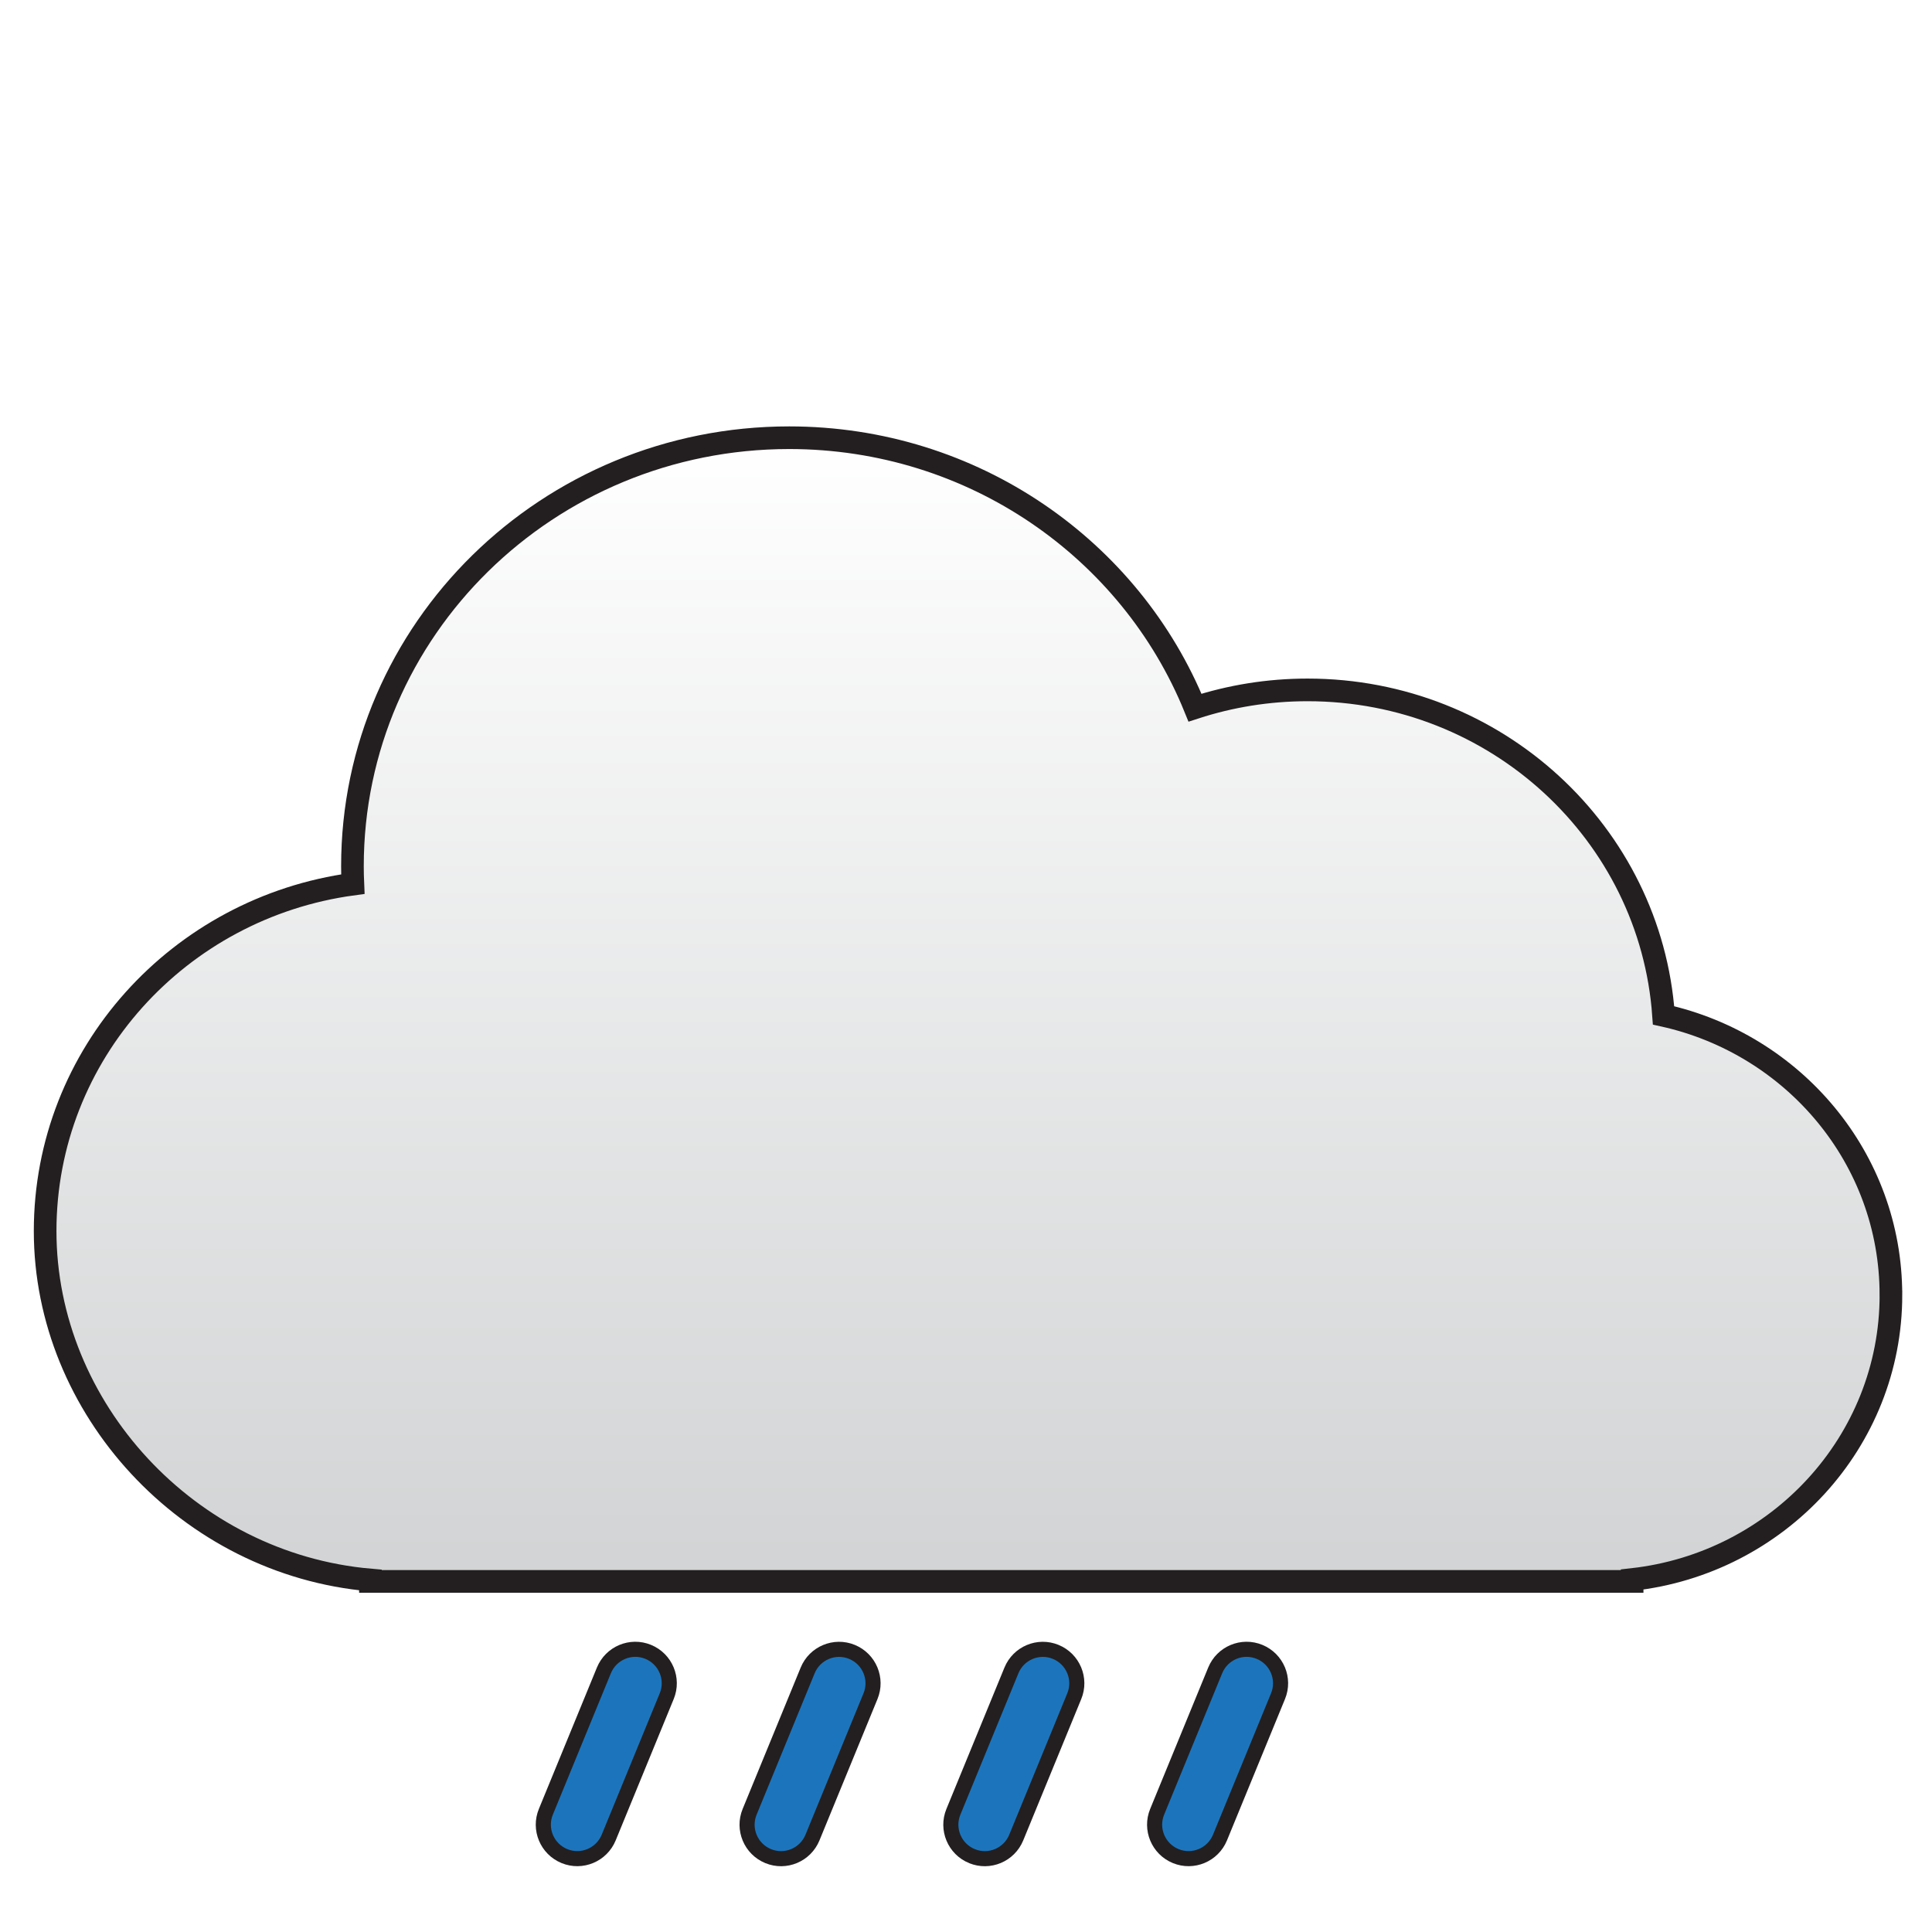
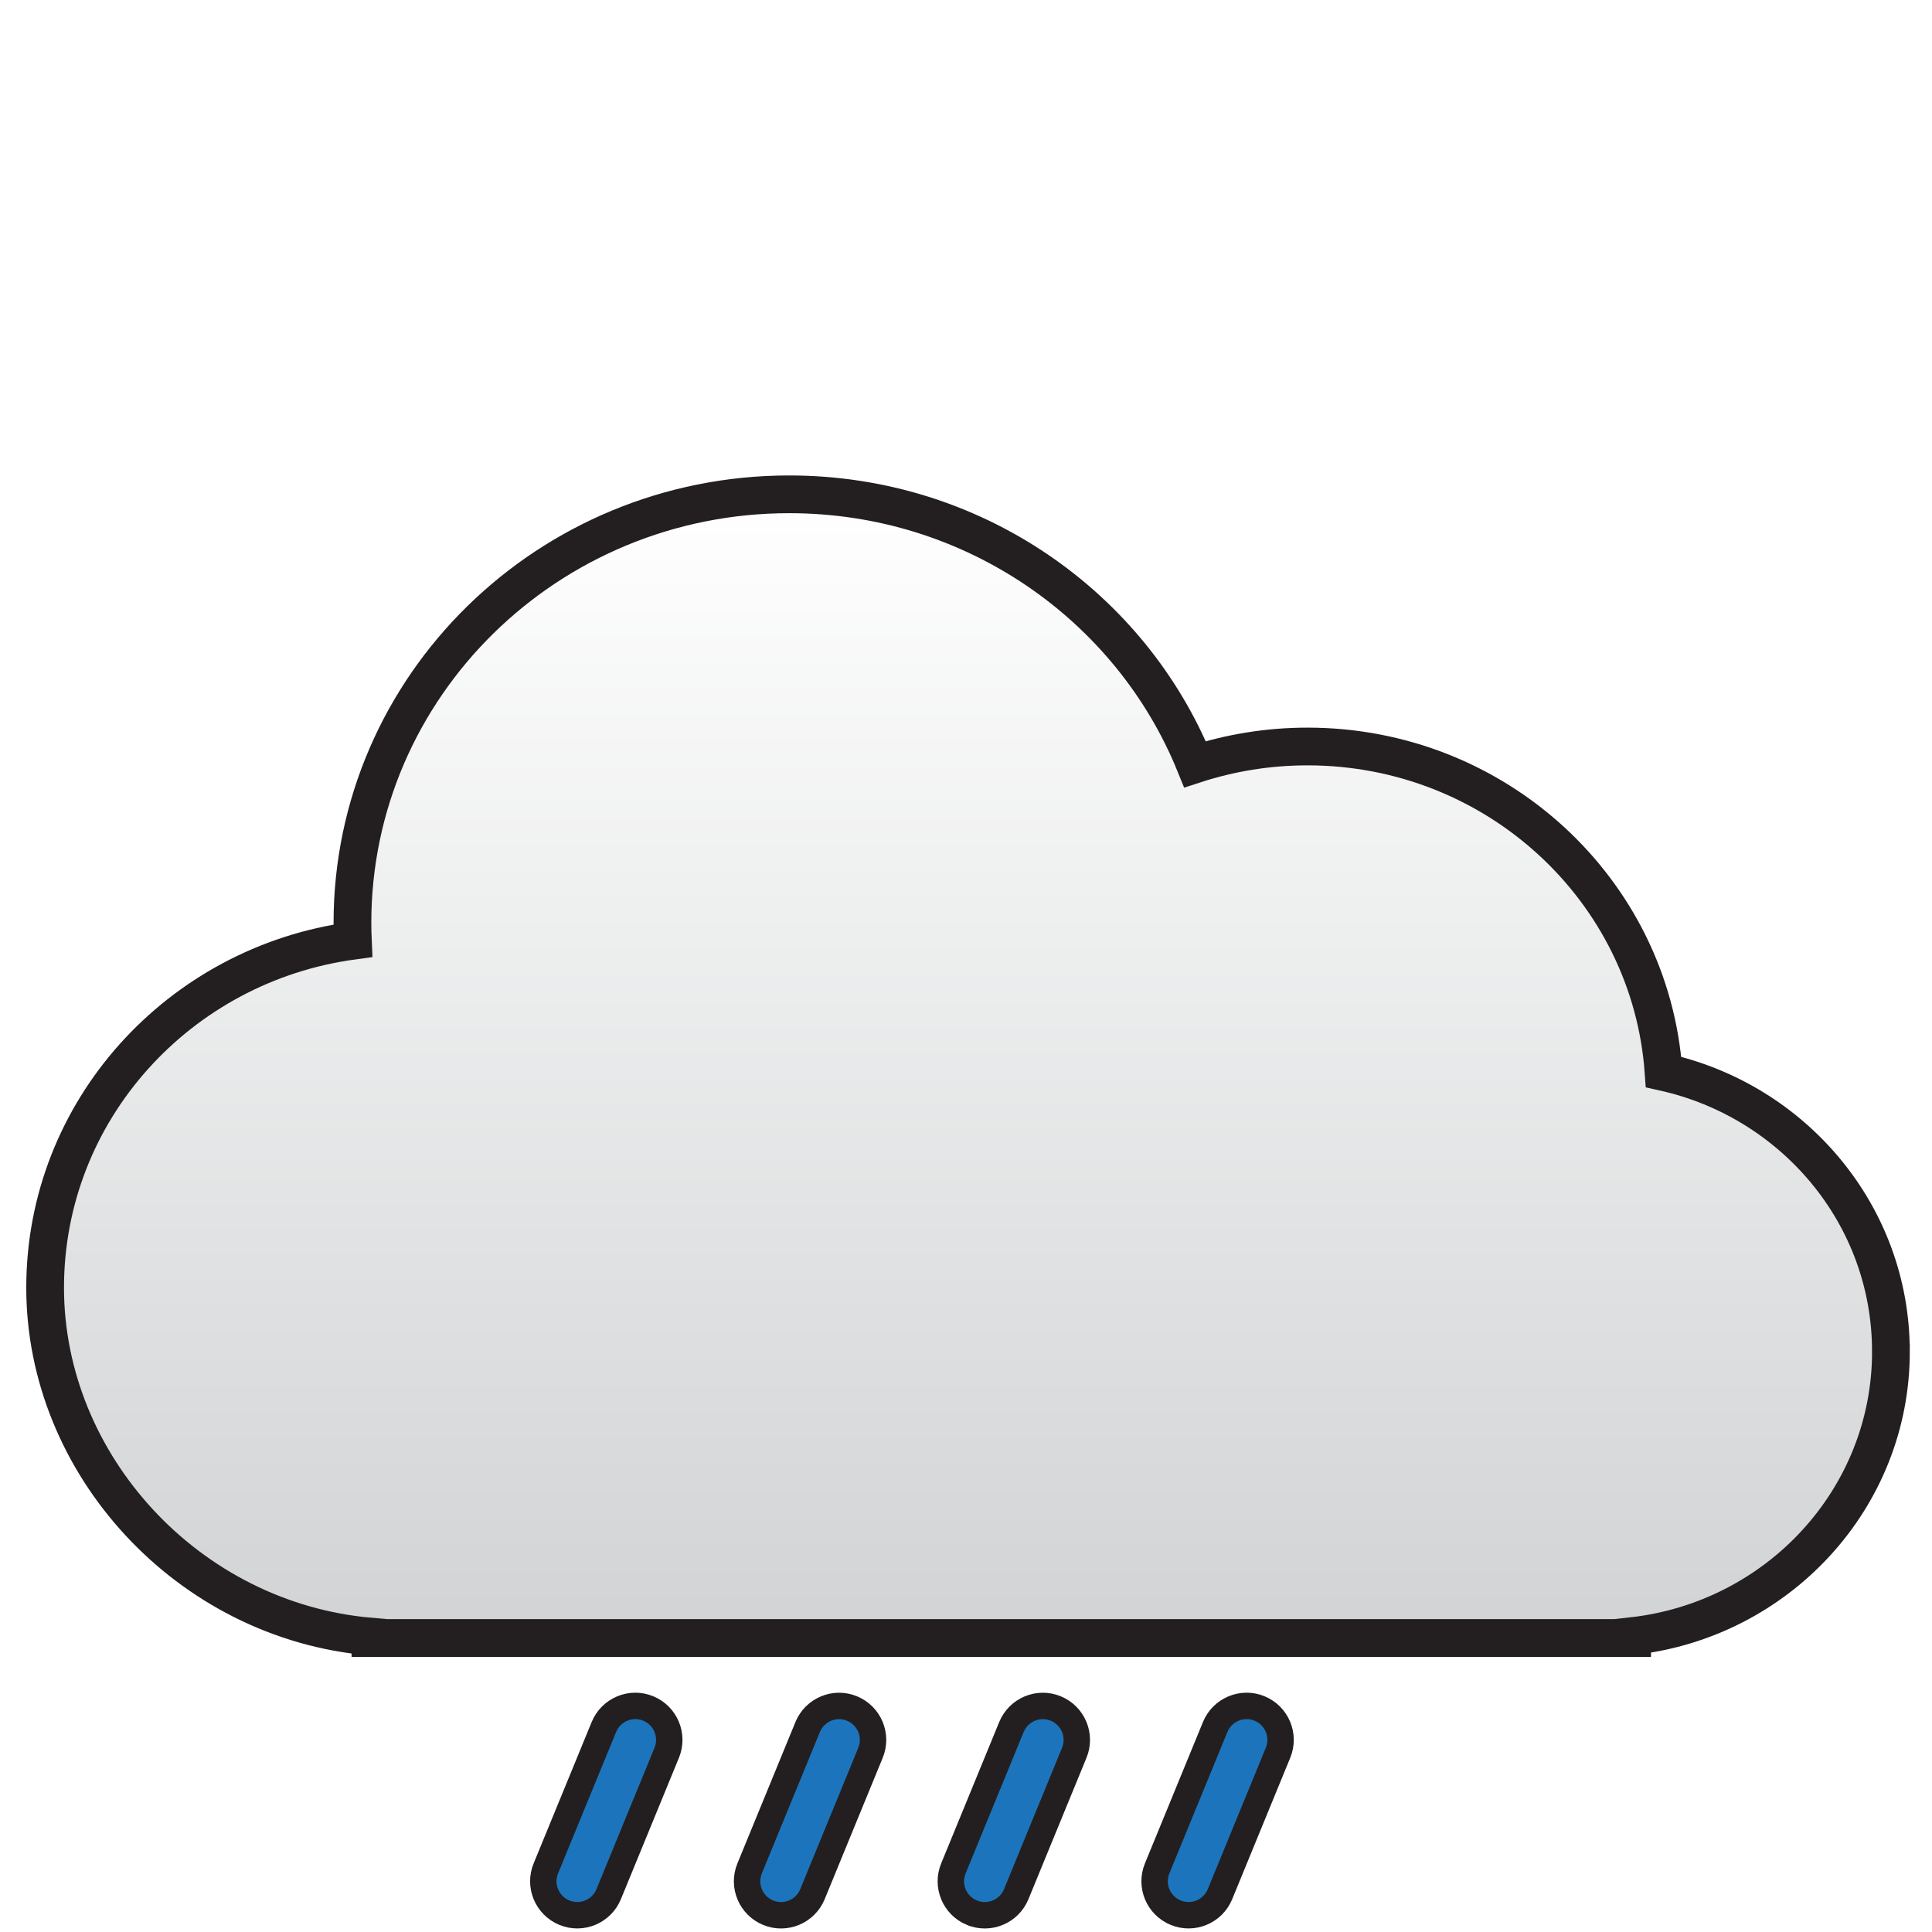
<svg xmlns="http://www.w3.org/2000/svg" id="Layer_1" version="1.1" viewBox="0 0 512 512">
  <defs>
    <style>
      .st0 {
-         fill: url(#linear-gradient);
-         stroke-width: 6px;
+         fill: #1c75bc;
+         stroke-width: 7px;
      }

      .st0, .st1 {
        stroke: #231f20;
        stroke-miterlimit: 10;
      }

      .st1 {
-         fill: #1c75bc;
-         stroke-width: 4px;
+         fill: url(#linear-gradient);
+         stroke-width: 10px;
      }
    </style>
-     <linearGradient id="linear-gradient" x1="256.54" y1="682" x2="256.54" y2="985.09" gradientTransform="translate(0 -566)" gradientUnits="userSpaceOnUse">
+     <linearGradient id="linear-gradient" x1="256.54" y1="-185" x2="256.54" y2="-488.09" gradientTransform="translate(0 -54) scale(1 -1)" gradientUnits="userSpaceOnUse">
      <stop offset="0" stop-color="#fff" />
      <stop offset="1" stop-color="#d1d3d4" />
    </linearGradient>
  </defs>
  <g id="Cloud">
-     <path class="st0" d="M501.11,343.14c0-36.16-25.76-66.39-60.25-74.05-3.42-48.2-44.35-86.26-94.35-86.26-10.42,0-20.44,1.66-29.82,4.71-17.03-41.92-58.76-71.54-107.55-71.54-63.92,0-115.74,50.85-115.74,113.57,0,1.59.04,3.16.11,4.73-46.07,6.24-81.55,45.03-81.55,91.95s37.89,88.29,86.21,92.47v.37h334.36v-.5c38.59-4.29,68.59-36.42,68.59-75.44h0Z" />
+     <path class="st1" d="M501.11,358.14c0-36.16-25.76-66.39-60.25-74.05-3.42-48.2-44.35-86.26-94.35-86.26-10.42,0-20.44,1.66-29.82,4.71-17.03-41.92-58.76-71.54-107.55-71.54-63.92,0-115.74,50.85-115.74,113.57,0,1.59.04,3.16.11,4.73-46.07,6.24-81.55,45.03-81.55,91.95s37.89,88.29,86.21,92.47v.37h334.36v-.5c38.59-4.29,68.59-36.42,68.59-75.44h0Z" />
  </g>
  <g id="Layer_6">
-     <path class="st1" d="M311.57,491.88h0c-4.6-1.89-6.8-7.15-4.91-11.74l15.38-37.47c1.89-4.6,7.15-6.8,11.74-4.91h0c4.6,1.89,6.8,7.15,4.91,11.74l-15.38,37.47c-1.89,4.6-7.15,6.8-11.74,4.91Z" />
-     <path class="st1" d="M257.57,491.89h0c-4.6-1.89-6.8-7.15-4.91-11.74l15.38-37.47c1.89-4.6,7.15-6.8,11.74-4.91h0c4.6,1.89,6.8,7.15,4.91,11.74l-15.38,37.47c-1.89,4.6-7.15,6.8-11.74,4.91Z" />
-     <path class="st1" d="M203.57,491.89h0c-4.6-1.89-6.8-7.15-4.91-11.74l15.38-37.47c1.89-4.6,7.15-6.8,11.74-4.91h0c4.6,1.89,6.8,7.15,4.91,11.74l-15.38,37.47c-1.89,4.6-7.15,6.8-11.74,4.91Z" />
-     <path class="st1" d="M149.57,491.88h0c-4.6-1.89-6.8-7.15-4.91-11.74l15.38-37.47c1.89-4.6,7.15-6.8,11.74-4.91h0c4.6,1.89,6.8,7.15,4.91,11.74l-15.38,37.47c-1.89,4.6-7.15,6.8-11.74,4.91Z" />
+     <path class="st0" d="M311.57,506.88h0c-4.6-1.89-6.8-7.15-4.91-11.74l15.38-37.47c1.89-4.6,7.15-6.8,11.74-4.91h0c4.6,1.89,6.8,7.15,4.91,11.74l-15.38,37.47c-1.89,4.6-7.15,6.8-11.74,4.91Z" />
+     <path class="st0" d="M257.57,506.89h0c-4.6-1.89-6.8-7.15-4.91-11.74l15.38-37.47c1.89-4.6,7.15-6.8,11.74-4.91h0c4.6,1.89,6.8,7.15,4.91,11.74l-15.38,37.47c-1.89,4.6-7.15,6.8-11.74,4.91Z" />
+     <path class="st0" d="M203.57,506.89h0c-4.6-1.89-6.8-7.15-4.91-11.74l15.38-37.47c1.89-4.6,7.15-6.8,11.74-4.91h0c4.6,1.89,6.8,7.15,4.91,11.74l-15.38,37.47c-1.89,4.6-7.15,6.8-11.74,4.91Z" />
+     <path class="st0" d="M149.57,506.88h0c-4.6-1.89-6.8-7.15-4.91-11.74l15.38-37.47c1.89-4.6,7.15-6.8,11.74-4.91h0c4.6,1.89,6.8,7.15,4.91,11.74l-15.38,37.47c-1.89,4.6-7.15,6.8-11.74,4.91Z" />
  </g>
</svg>
